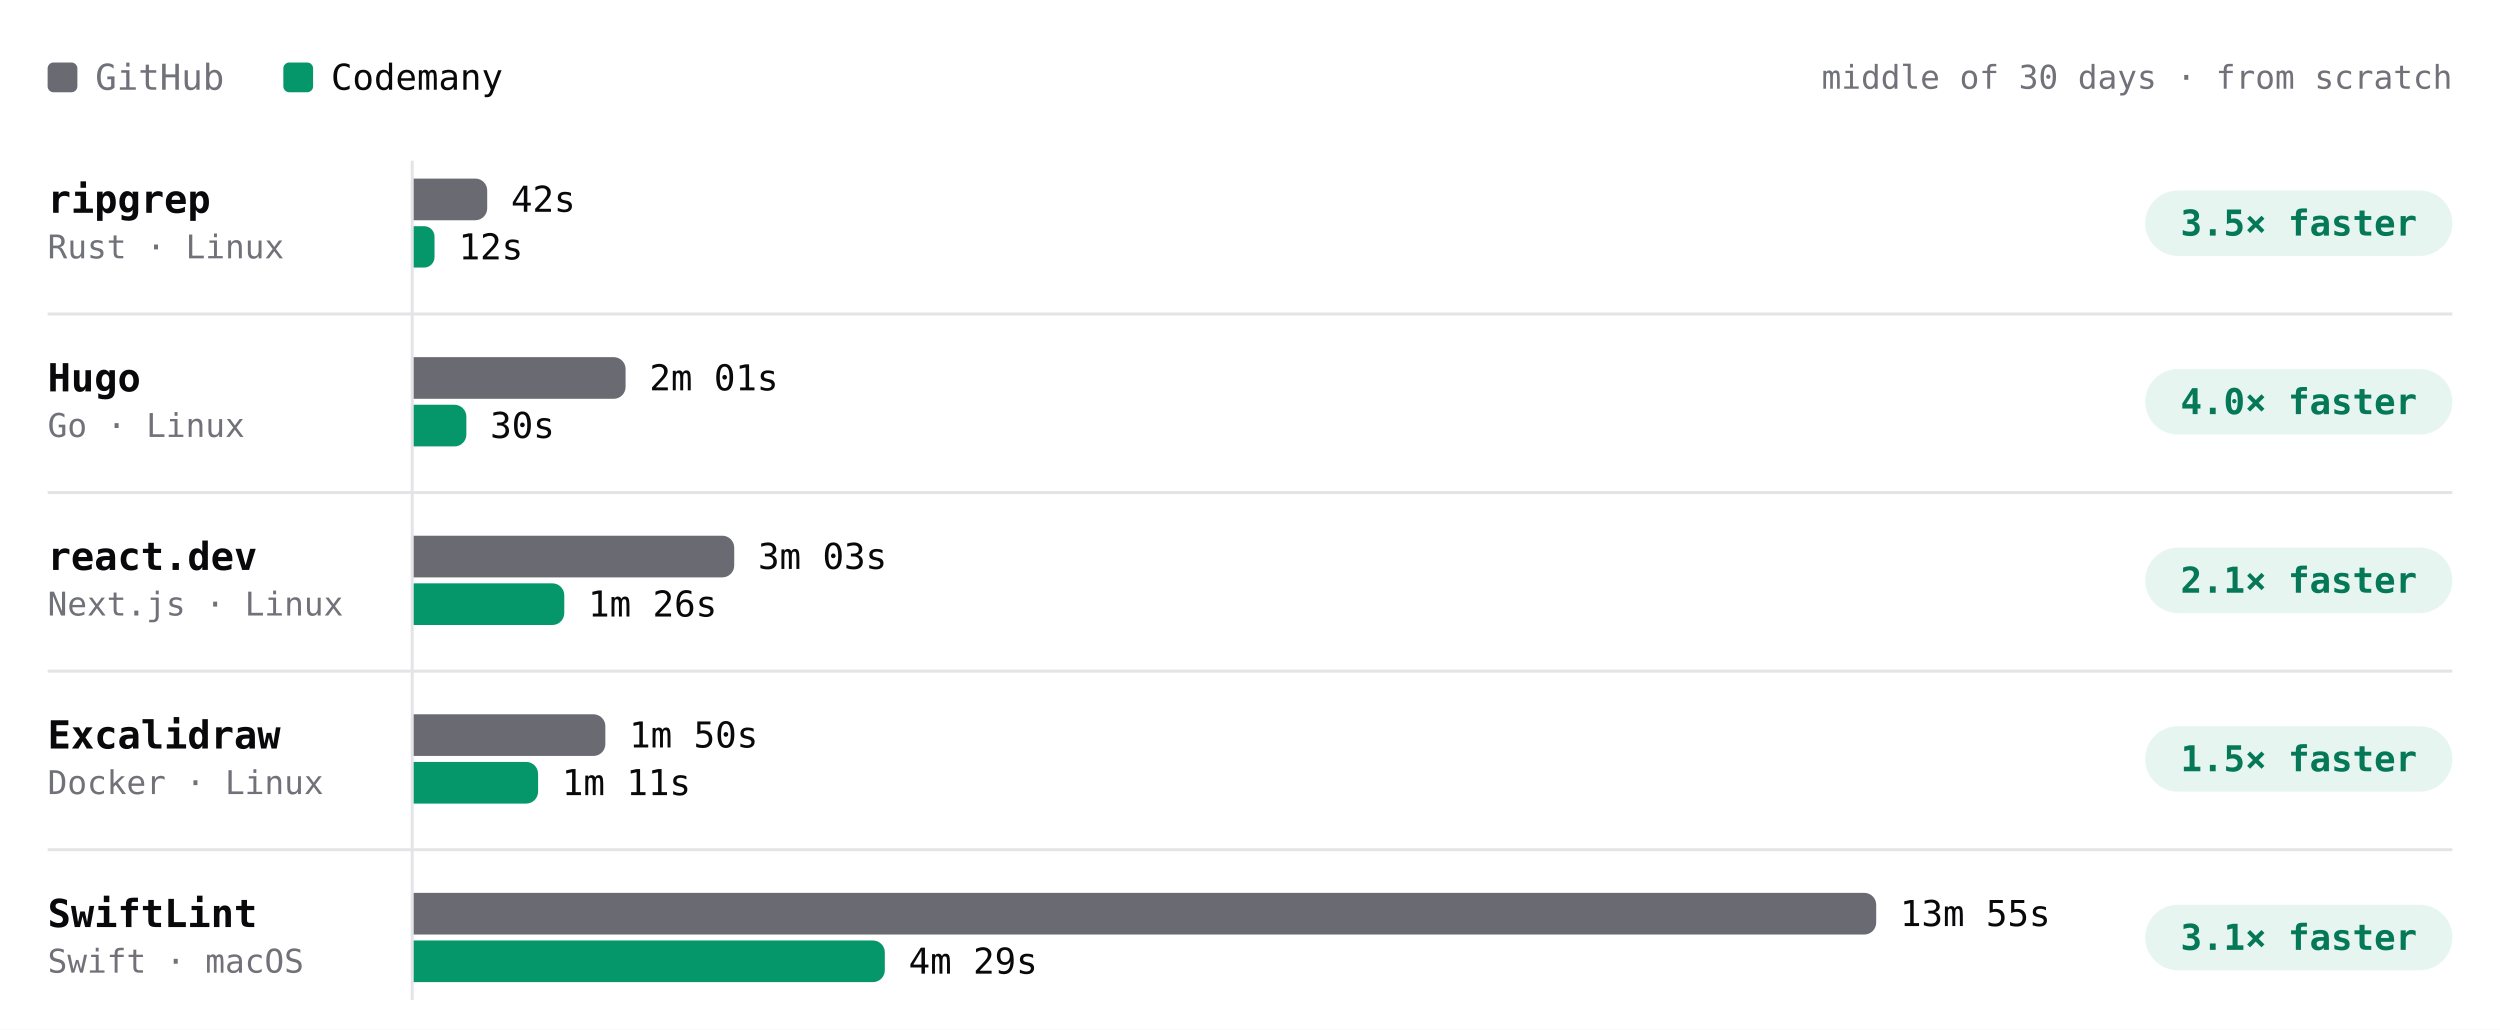
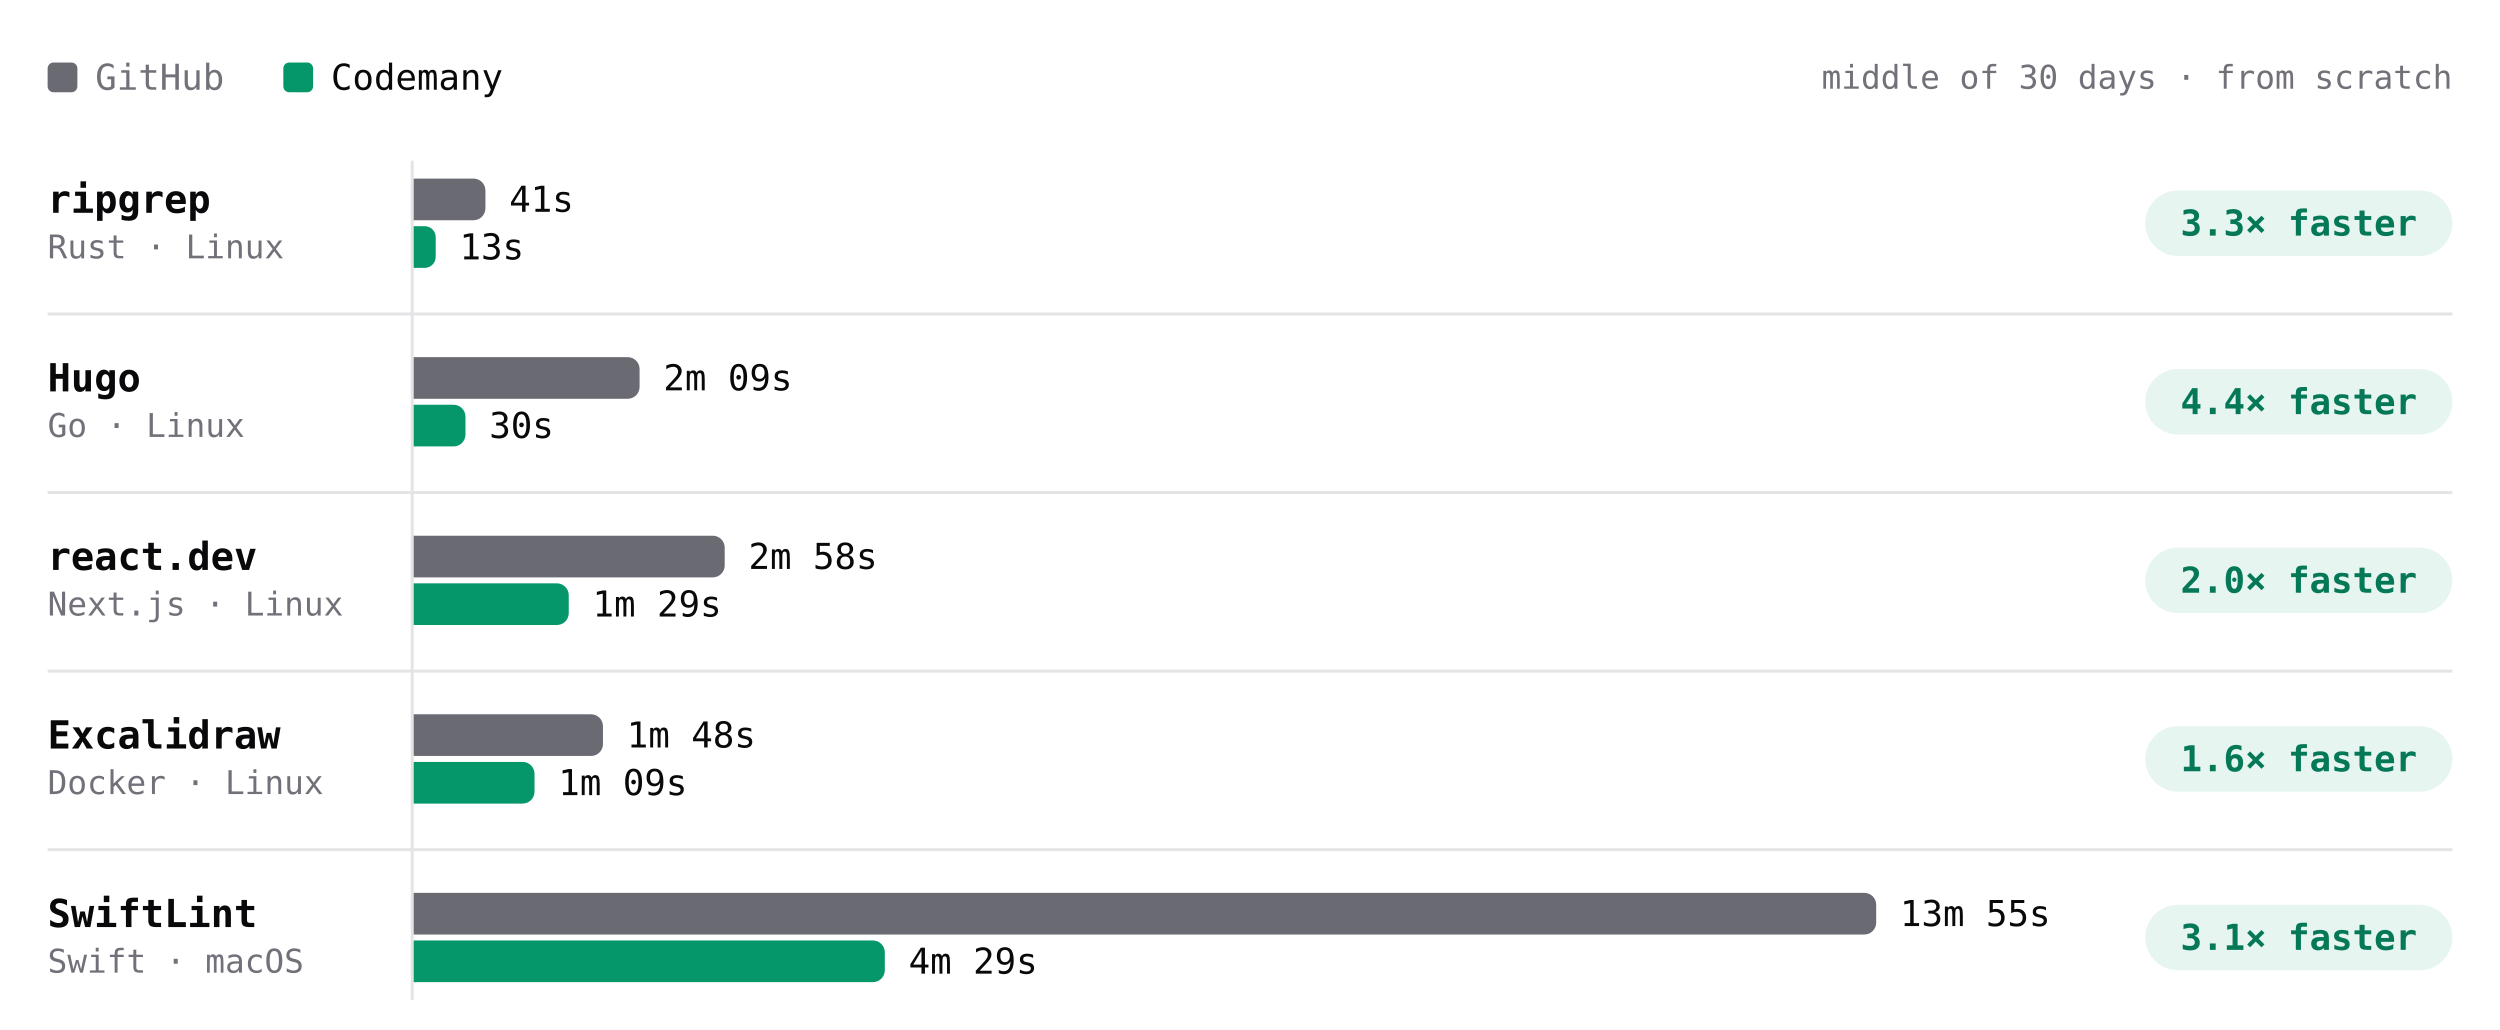
- <svg xmlns="http://www.w3.org/2000/svg" viewBox="0 0 840 346" width="840" height="346" role="img" aria-label="Build time per project, middle of 30 days · from scratch. ripgrep: GitHub 42s, Codemany 12s, 3.5× faster; Hugo: GitHub 2m 01s, Codemany 30s, 4.0× faster; react.dev: GitHub 3m 03s, Codemany 1m 26s, 2.1× faster; Excalidraw: GitHub 1m 50s, Codemany 1m 11s, 1.5× faster; SwiftLint: GitHub 13m 55s, Codemany 4m 29s, 3.1× faster." font-family="'JetBrains Mono', ui-monospace, SFMono-Regular, Menlo, monospace" style="max-width:100%;height:auto;font-variant-numeric:tabular-nums">
+ <svg xmlns="http://www.w3.org/2000/svg" viewBox="0 0 840 346" width="840" height="346" role="img" aria-label="Build time per project, middle of 30 days · from scratch. ripgrep: GitHub 41s, Codemany 13s, 3.3× faster; Hugo: GitHub 2m 09s, Codemany 30s, 4.4× faster; react.dev: GitHub 2m 58s, Codemany 1m 29s, 2.0× faster; Excalidraw: GitHub 1m 48s, Codemany 1m 09s, 1.6× faster; SwiftLint: GitHub 13m 55s, Codemany 4m 29s, 3.1× faster." font-family="'JetBrains Mono', ui-monospace, SFMono-Regular, Menlo, monospace" style="max-width:100%;height:auto;font-variant-numeric:tabular-nums">
  <rect width="840" height="346" fill="#ffffff" />
  <rect x="16" y="21" width="10" height="10" rx="2" fill="#6a6a72" />
  <text x="32" y="26" font-size="12" fill="#71717a" dominant-baseline="central">GitHub</text>
  <rect x="95.2" y="21" width="10" height="10" rx="2" fill="#059669" />
  <text x="111.2" y="26" font-size="12" fill="#09090b" dominant-baseline="central">Codemany</text>
  <text x="824" y="26" font-size="11" fill="#71717a" text-anchor="end" dominant-baseline="central">middle of 30 days · from scratch</text>
  <path d="M138.5 54L138.5 336" stroke="#e4e4e7" stroke-width="1" fill="none" />
  <text x="16" y="67" font-size="13" fill="#09090b" font-weight="600" dominant-baseline="central">ripgrep</text>
  <text x="16" y="83" font-size="11" fill="#71717a" dominant-baseline="central">Rust · Linux</text>
-   <g class="bench-mark" data-tip="ripgrep · GitHub · 42s · middle of 5 nights" data-href="https://github.com/codemanyhq/bench-private/actions/runs/42629210782/job/129200880861" style="cursor:pointer">
+   <g class="bench-mark" data-tip="ripgrep · GitHub · 41s · middle of 4 nights" data-href="https://github.com/codemanyhq/bench-private/actions/runs/42477866952/job/128905511617" style="cursor:pointer">
    <rect x="139" y="59" width="549.8" height="16" fill="#ffffff" fill-opacity="0" />
-     <path d="M139 60h20.7a4 4 0 0 1 4 4v6a4 4 0 0 1 -4 4h-20.7z" fill="#6a6a72" />
-     <text x="171.7" y="67" font-size="12" fill="#09090b" dominant-baseline="central">42s</text>
+     <path d="M139 60h20.1a4 4 0 0 1 4 4v6a4 4 0 0 1 -4 4h-20.1z" fill="#6a6a72" />
+     <text x="171.1" y="67" font-size="12" fill="#09090b" dominant-baseline="central">41s</text>
  </g>
-   <g class="bench-mark" data-tip="ripgrep · Codemany · 12s · middle of 5 nights" data-href="https://github.com/codemanyhq/bench/actions/runs/42610365978/job/129323164092" style="cursor:pointer">
+   <g class="bench-mark" data-tip="ripgrep · Codemany · 13s · middle of 4 nights" data-href="https://github.com/codemanyhq/bench/actions/runs/42471415877/job/128905519326" style="cursor:pointer">
    <rect x="139" y="75" width="549.8" height="16" fill="#ffffff" fill-opacity="0" />
-     <path d="M139 76h3.5a3.5 3.5 0 0 1 3.5 3.5v6.9a3.5 3.5 0 0 1 -3.5 3.5h-3.5z" fill="#059669" />
-     <text x="154.1" y="83" font-size="12" fill="#09090b" dominant-baseline="central">12s</text>
+     <path d="M139 76h3.7a3.7 3.7 0 0 1 3.7 3.7v6.6a3.7 3.7 0 0 1 -3.7 3.7h-3.7z" fill="#059669" />
+     <text x="154.4" y="83" font-size="12" fill="#09090b" dominant-baseline="central">13s</text>
  </g>
  <rect x="720.8" y="64" width="103.2" height="22" rx="11" fill="rgba(5,150,105,0.10)" />
-   <text x="772.4" y="75" font-size="12" fill="#047857" font-weight="600" text-anchor="middle" dominant-baseline="central">3.5× faster</text>
+   <text x="772.4" y="75" font-size="12" fill="#047857" font-weight="600" text-anchor="middle" dominant-baseline="central">3.3× faster</text>
  <text x="16" y="127" font-size="13" fill="#09090b" font-weight="600" dominant-baseline="central">Hugo</text>
  <text x="16" y="143" font-size="11" fill="#71717a" dominant-baseline="central">Go · Linux</text>
-   <g class="bench-mark" data-tip="Hugo · GitHub · 2m 01s · middle of 5 nights" data-href="https://github.com/codemanyhq/bench-private/actions/runs/42629210782/job/129200880913" style="cursor:pointer">
+   <g class="bench-mark" data-tip="Hugo · GitHub · 2m 09s · middle of 4 nights" data-href="https://github.com/codemanyhq/bench-private/actions/runs/42477866952/job/128905525184" style="cursor:pointer">
    <rect x="139" y="119" width="549.8" height="16" fill="#ffffff" fill-opacity="0" />
-     <path d="M139 120h67.2a4 4 0 0 1 4 4v6a4 4 0 0 1 -4 4h-67.2z" fill="#6a6a72" />
-     <text x="218.2" y="127" font-size="12" fill="#09090b" dominant-baseline="central">2m 01s</text>
+     <path d="M139 120h71.9a4 4 0 0 1 4 4v6a4 4 0 0 1 -4 4h-71.9z" fill="#6a6a72" />
+     <text x="222.9" y="127" font-size="12" fill="#09090b" dominant-baseline="central">2m 09s</text>
  </g>
-   <g class="bench-mark" data-tip="Hugo · Codemany · 30s · middle of 5 nights" data-href="https://github.com/codemanyhq/bench/actions/runs/42610365978/job/129323098916" style="cursor:pointer">
+   <g class="bench-mark" data-tip="Hugo · Codemany · 30s · middle of 4 nights" data-href="https://github.com/codemanyhq/bench/actions/runs/42471415877/job/128905482117" style="cursor:pointer">
    <rect x="139" y="135" width="549.8" height="16" fill="#ffffff" fill-opacity="0" />
-     <path d="M139 136h13.7a4 4 0 0 1 4 4v6a4 4 0 0 1 -4 4h-13.7z" fill="#059669" />
-     <text x="164.7" y="143" font-size="12" fill="#09090b" dominant-baseline="central">30s</text>
+     <path d="M139 136h13.4a4 4 0 0 1 4 4v6a4 4 0 0 1 -4 4h-13.4z" fill="#059669" />
+     <text x="164.4" y="143" font-size="12" fill="#09090b" dominant-baseline="central">30s</text>
  </g>
  <rect x="720.8" y="124" width="103.2" height="22" rx="11" fill="rgba(5,150,105,0.10)" />
-   <text x="772.4" y="135" font-size="12" fill="#047857" font-weight="600" text-anchor="middle" dominant-baseline="central">4.0× faster</text>
+   <text x="772.4" y="135" font-size="12" fill="#047857" font-weight="600" text-anchor="middle" dominant-baseline="central">4.4× faster</text>
  <path d="M16 105.5L824 105.5" stroke="#e4e4e7" stroke-width="1" fill="none" />
  <text x="16" y="187" font-size="13" fill="#09090b" font-weight="600" dominant-baseline="central">react.dev</text>
  <text x="16" y="203" font-size="11" fill="#71717a" dominant-baseline="central">Next.js · Linux</text>
-   <g class="bench-mark" data-tip="react.dev · GitHub · 3m 03s · middle of 5 nights" data-href="https://github.com/codemanyhq/bench-private/actions/runs/42629210782/job/129200880827" style="cursor:pointer">
+   <g class="bench-mark" data-tip="react.dev · GitHub · 2m 58s · middle of 4 nights" data-href="https://github.com/codemanyhq/bench-private/actions/runs/42477866952/job/128905511512" style="cursor:pointer">
    <rect x="139" y="179" width="549.8" height="16" fill="#ffffff" fill-opacity="0" />
-     <path d="M139 180h103.7a4 4 0 0 1 4 4v6a4 4 0 0 1 -4 4h-103.7z" fill="#6a6a72" />
-     <text x="254.7" y="187" font-size="12" fill="#09090b" dominant-baseline="central">3m 03s</text>
+     <path d="M139 180h100.5a4 4 0 0 1 4 4v6a4 4 0 0 1 -4 4h-100.5z" fill="#6a6a72" />
+     <text x="251.5" y="187" font-size="12" fill="#09090b" dominant-baseline="central">2m 58s</text>
  </g>
-   <g class="bench-mark" data-tip="react.dev · Codemany · 1m 26s · middle of 5 nights" data-href="https://github.com/codemanyhq/bench/actions/runs/42610365978/job/129323099243" style="cursor:pointer">
+   <g class="bench-mark" data-tip="react.dev · Codemany · 1m 29s · middle of 4 nights" data-href="https://github.com/codemanyhq/bench/actions/runs/42471415877/job/128905482495" style="cursor:pointer">
    <rect x="139" y="195" width="549.8" height="16" fill="#ffffff" fill-opacity="0" />
-     <path d="M139 196h46.6a4 4 0 0 1 4 4v6a4 4 0 0 1 -4 4h-46.6z" fill="#059669" />
-     <text x="197.6" y="203" font-size="12" fill="#09090b" dominant-baseline="central">1m 26s</text>
+     <path d="M139 196h48.1a4 4 0 0 1 4 4v6a4 4 0 0 1 -4 4h-48.1z" fill="#059669" />
+     <text x="199.1" y="203" font-size="12" fill="#09090b" dominant-baseline="central">1m 29s</text>
  </g>
  <rect x="720.8" y="184" width="103.2" height="22" rx="11" fill="rgba(5,150,105,0.10)" />
-   <text x="772.4" y="195" font-size="12" fill="#047857" font-weight="600" text-anchor="middle" dominant-baseline="central">2.1× faster</text>
+   <text x="772.4" y="195" font-size="12" fill="#047857" font-weight="600" text-anchor="middle" dominant-baseline="central">2.0× faster</text>
  <path d="M16 165.5L824 165.5" stroke="#e4e4e7" stroke-width="1" fill="none" />
  <text x="16" y="247" font-size="13" fill="#09090b" font-weight="600" dominant-baseline="central">Excalidraw</text>
  <text x="16" y="263" font-size="11" fill="#71717a" dominant-baseline="central">Docker · Linux</text>
-   <g class="bench-mark" data-tip="Excalidraw · GitHub · 1m 50s · middle of 4 nights" data-href="https://github.com/codemanyhq/bench-private/actions/runs/42629210782/job/129200880871" style="cursor:pointer">
+   <g class="bench-mark" data-tip="Excalidraw · GitHub · 1m 48s · middle of 3 nights" data-href="https://github.com/codemanyhq/bench-private/actions/runs/42477866952/job/128905488680" style="cursor:pointer">
    <rect x="139" y="239" width="549.8" height="16" fill="#ffffff" fill-opacity="0" />
-     <path d="M139 240h60.4a4 4 0 0 1 4 4v6a4 4 0 0 1 -4 4h-60.4z" fill="#6a6a72" />
-     <text x="211.4" y="247" font-size="12" fill="#09090b" dominant-baseline="central">1m 50s</text>
+     <path d="M139 240h59.6a4 4 0 0 1 4 4v6a4 4 0 0 1 -4 4h-59.6z" fill="#6a6a72" />
+     <text x="210.6" y="247" font-size="12" fill="#09090b" dominant-baseline="central">1m 48s</text>
  </g>
-   <g class="bench-mark" data-tip="Excalidraw · Codemany · 1m 11s · middle of 4 nights" data-href="https://github.com/codemanyhq/bench/actions/runs/42610365978/job/129323102096" style="cursor:pointer">
+   <g class="bench-mark" data-tip="Excalidraw · Codemany · 1m 09s · middle of 3 nights" data-href="https://github.com/codemanyhq/bench/actions/runs/42471415877/job/128905483101" style="cursor:pointer">
    <rect x="139" y="255" width="549.8" height="16" fill="#ffffff" fill-opacity="0" />
-     <path d="M139 256h37.8a4 4 0 0 1 4 4v6a4 4 0 0 1 -4 4h-37.8z" fill="#059669" />
-     <text x="188.8" y="263" font-size="12" fill="#09090b" dominant-baseline="central">1m 11s</text>
+     <path d="M139 256h36.6a4 4 0 0 1 4 4v6a4 4 0 0 1 -4 4h-36.6z" fill="#059669" />
+     <text x="187.6" y="263" font-size="12" fill="#09090b" dominant-baseline="central">1m 09s</text>
  </g>
  <rect x="720.8" y="244" width="103.2" height="22" rx="11" fill="rgba(5,150,105,0.10)" />
-   <text x="772.4" y="255" font-size="12" fill="#047857" font-weight="600" text-anchor="middle" dominant-baseline="central">1.5× faster</text>
+   <text x="772.4" y="255" font-size="12" fill="#047857" font-weight="600" text-anchor="middle" dominant-baseline="central">1.6× faster</text>
  <path d="M16 225.5L824 225.5" stroke="#e4e4e7" stroke-width="1" fill="none" />
  <text x="16" y="307" font-size="13" fill="#09090b" font-weight="600" dominant-baseline="central">SwiftLint</text>
  <text x="16" y="323" font-size="11" fill="#71717a" dominant-baseline="central">Swift · macOS</text>
-   <g class="bench-mark" data-tip="SwiftLint · GitHub · 13m 55s · middle of 21 nights" data-href="https://github.com/codemanyhq/bench/actions/runs/42610365978/job/129323099190" style="cursor:pointer">
+   <g class="bench-mark" data-tip="SwiftLint · GitHub · 13m 55s · middle of 21 nights" data-href="https://github.com/codemanyhq/bench/actions/runs/42610365978/job/129136949478" style="cursor:pointer">
    <rect x="139" y="299" width="549.8" height="16" fill="#ffffff" fill-opacity="0" />
    <path d="M139 300h487.4a4 4 0 0 1 4 4v6a4 4 0 0 1 -4 4h-487.4z" fill="#6a6a72" />
    <text x="638.4" y="307" font-size="12" fill="#09090b" dominant-baseline="central">13m 55s</text>
  </g>
-   <g class="bench-mark" data-tip="SwiftLint · Codemany · 4m 29s · middle of 21 nights" data-href="https://github.com/codemanyhq/bench/actions/runs/42610365978/job/129323099292" style="cursor:pointer">
+   <g class="bench-mark" data-tip="SwiftLint · Codemany · 4m 29s · middle of 21 nights" data-href="https://github.com/codemanyhq/bench/actions/runs/42610365978/job/129136949255" style="cursor:pointer">
    <rect x="139" y="315" width="549.8" height="16" fill="#ffffff" fill-opacity="0" />
    <path d="M139 316h154.3a4 4 0 0 1 4 4v6a4 4 0 0 1 -4 4h-154.3z" fill="#059669" />
    <text x="305.3" y="323" font-size="12" fill="#09090b" dominant-baseline="central">4m 29s</text>
  </g>
  <rect x="720.8" y="304" width="103.2" height="22" rx="11" fill="rgba(5,150,105,0.10)" />
  <text x="772.4" y="315" font-size="12" fill="#047857" font-weight="600" text-anchor="middle" dominant-baseline="central">3.1× faster</text>
  <path d="M16 285.5L824 285.5" stroke="#e4e4e7" stroke-width="1" fill="none" />
</svg>
